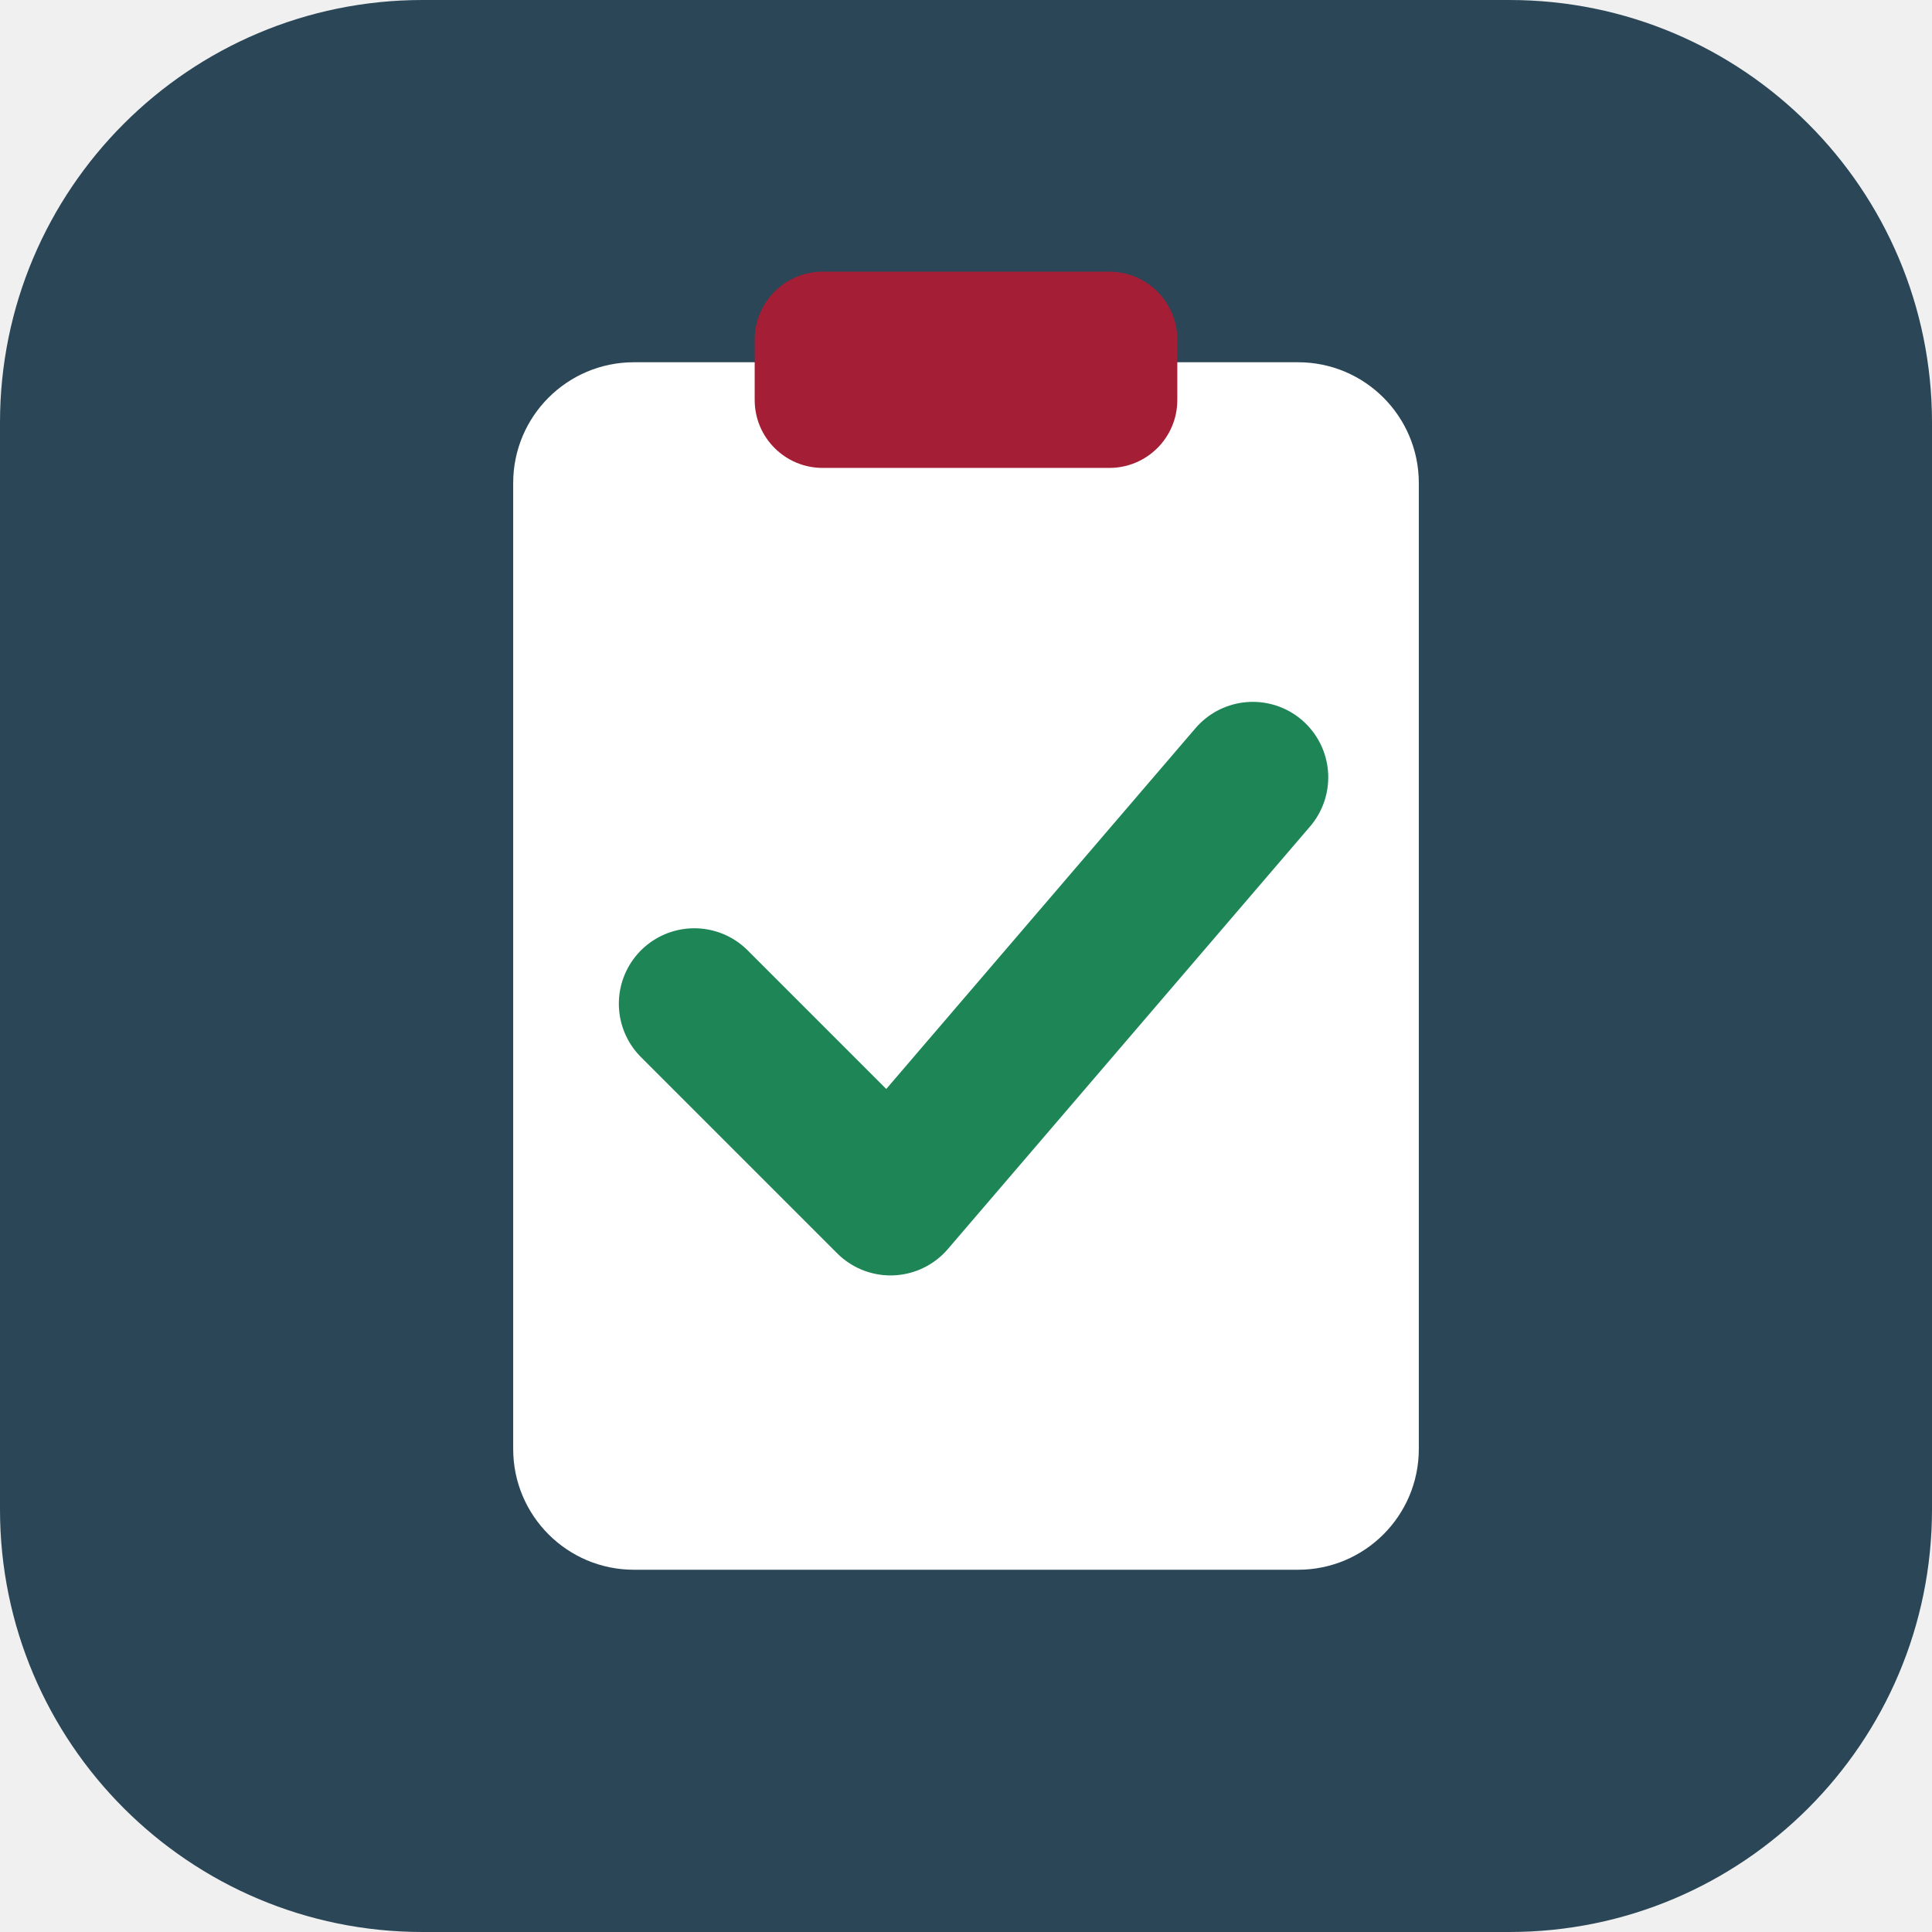
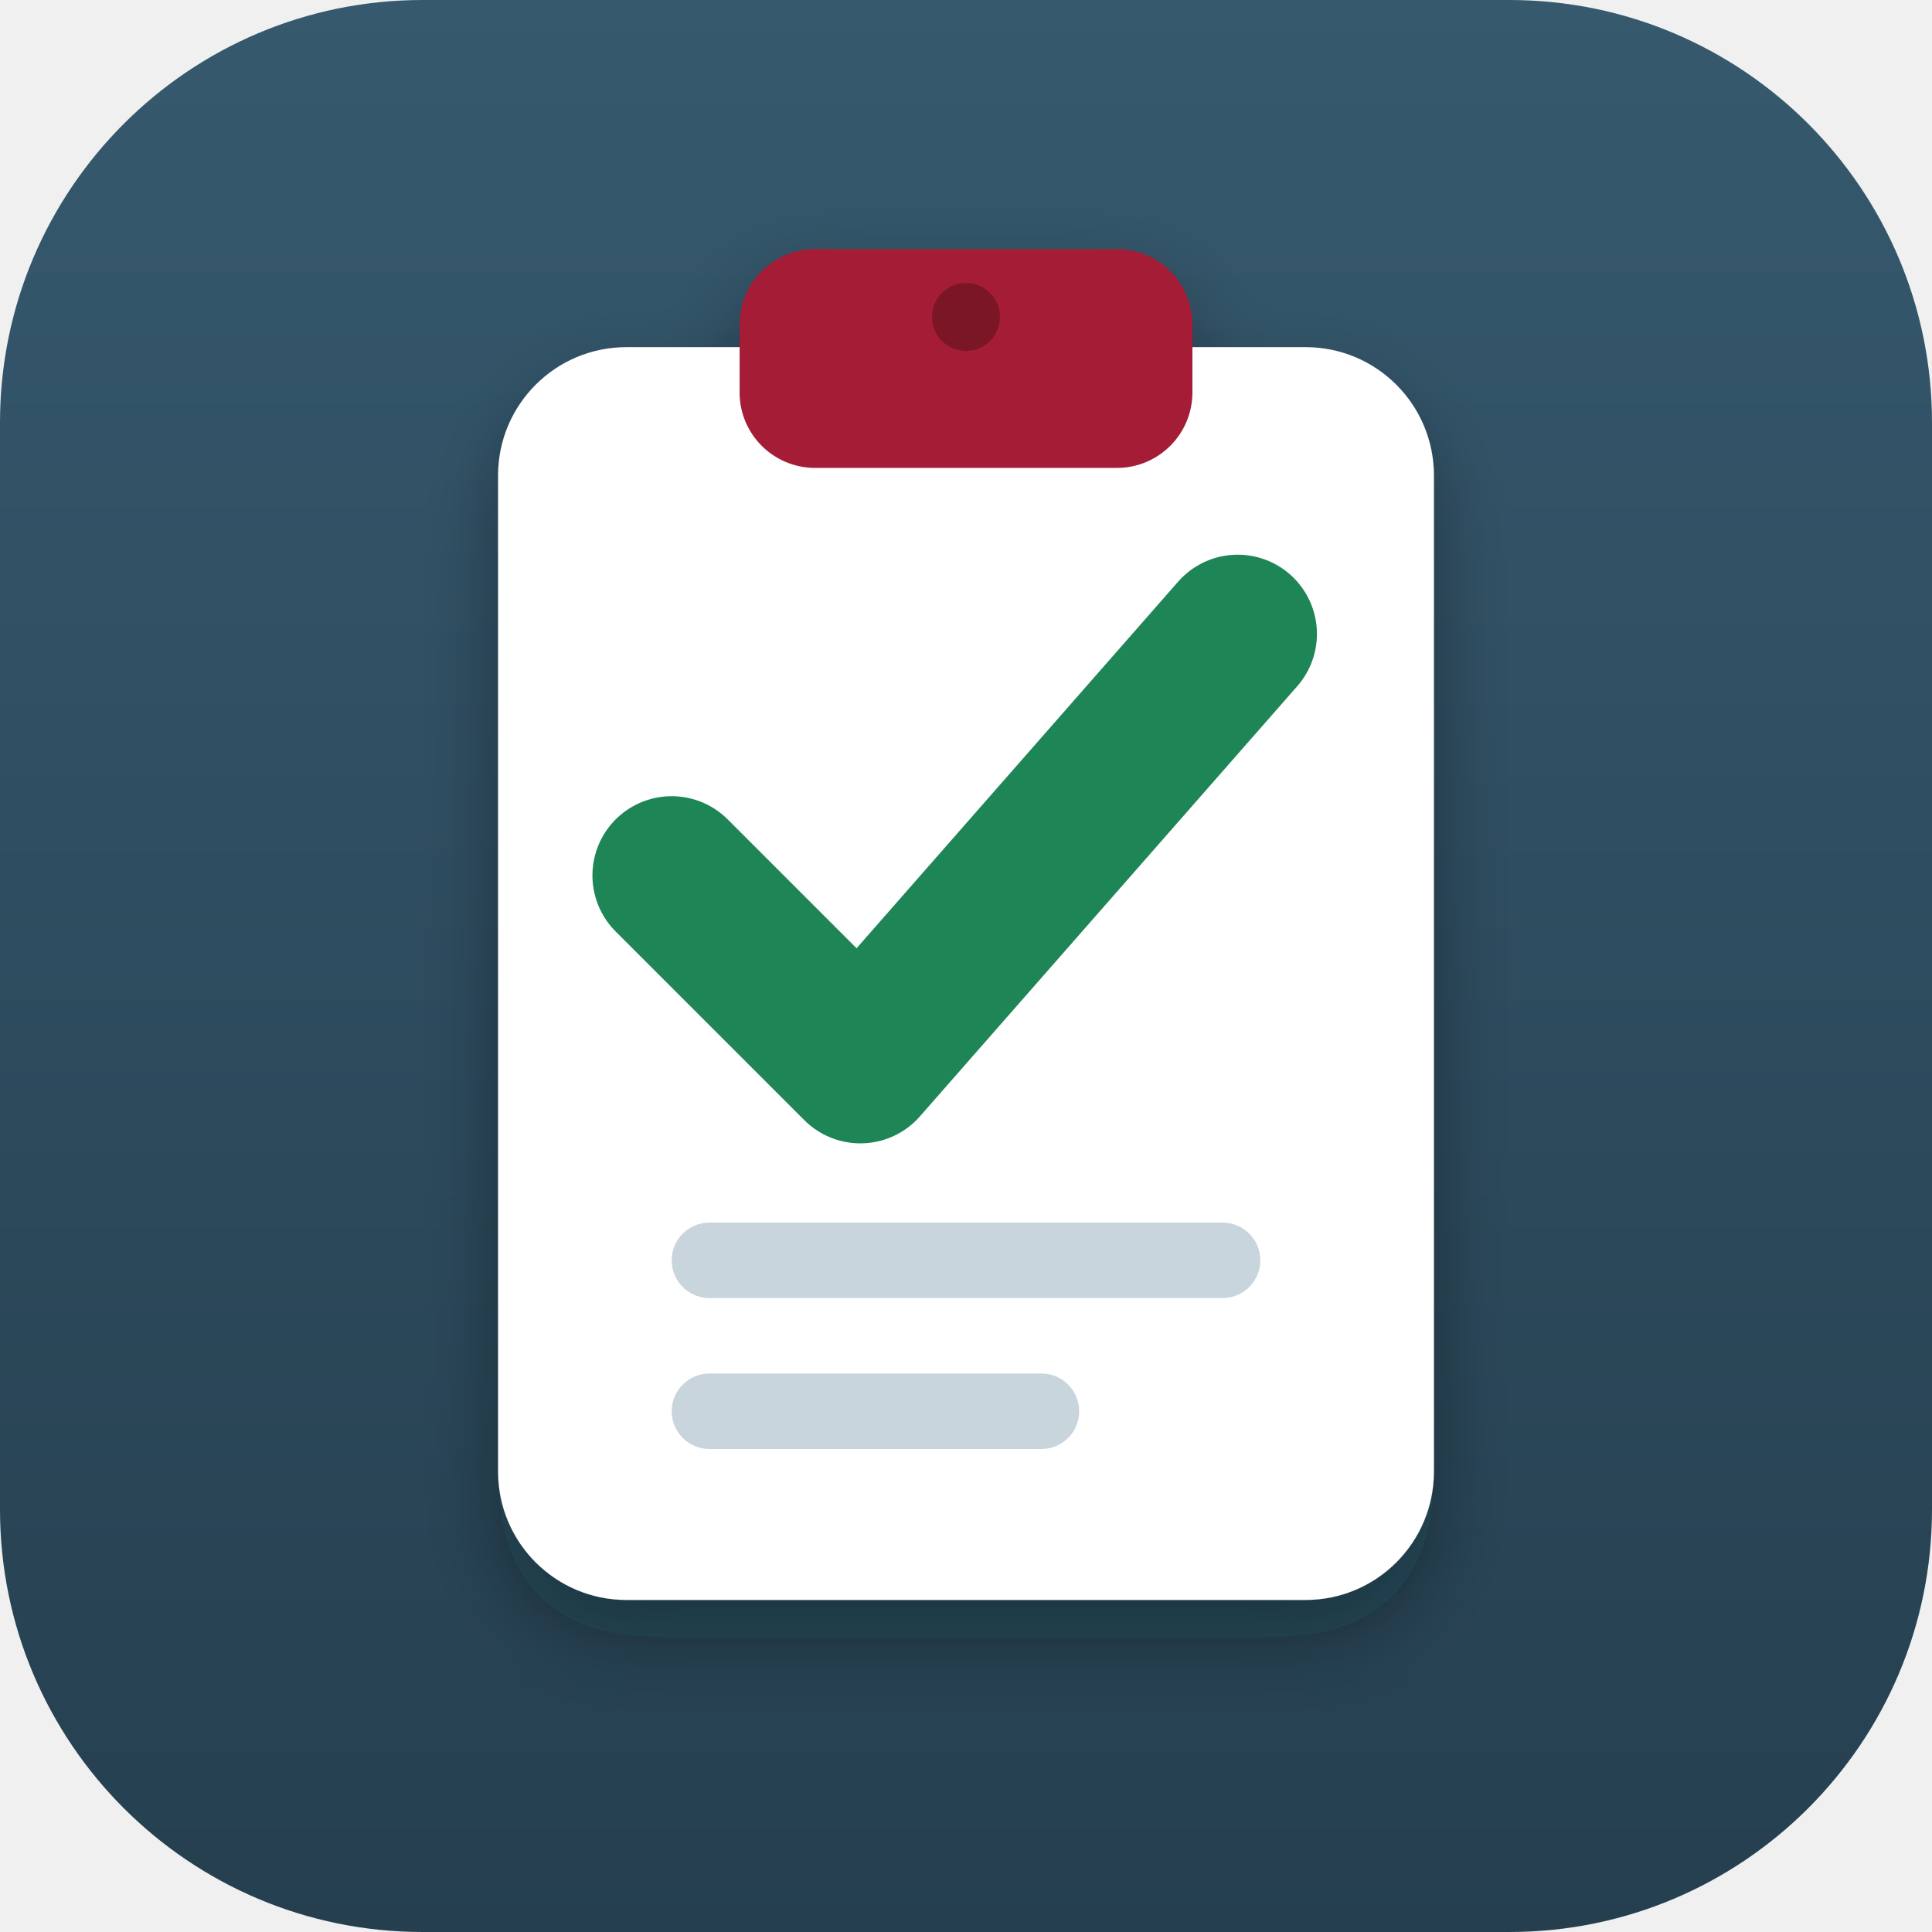
<svg xmlns="http://www.w3.org/2000/svg" viewBox="0 0 512 512">
-   <rect width="512" height="512" rx="112" fill="#2a4657" />
-   <rect x="136" y="96" width="240" height="320" rx="32" fill="#ffffff" />
-   <rect x="200" y="72" width="112" height="52" rx="18" fill="#a41e35" />
-   <path d="M184 266l52 52 96-112" fill="none" stroke="#1d8556" stroke-width="40" stroke-linecap="round" stroke-linejoin="round" />
+   <defs>
+     <linearGradient id="bg" x1="0" y1="0" x2="0" y2="1">
+       <stop offset="0" stop-color="#36596e" />
+       <stop offset="1" stop-color="#253f4f" />
+     </linearGradient>
+     <filter id="sh" x="-20%" y="-20%" width="140%" height="140%">
+       <feDropShadow dx="0" dy="10" stdDeviation="10" flood-color="#0b1820" flood-opacity=".35" />
+     </filter>
+   </defs>
+   <rect width="512" height="512" rx="112" fill="url(#bg)" />
+   <g filter="url(#sh)">
+     <rect x="132" y="92" width="248" height="332" rx="34" fill="#ffffff" />
+     <rect x="196" y="66" width="120" height="58" rx="20" fill="#a41e35" />
+     <circle cx="256" cy="84" r="9" fill="#7a1527" />
+   </g>
+   <path d="M178 232l50 50 100-114" fill="none" stroke="#1d8556" stroke-width="42" stroke-linecap="round" stroke-linejoin="round" />
+   <rect x="178" y="324" width="156" height="20" rx="10" fill="#c9d5dc" />
+   <rect x="178" y="364" width="108" height="20" rx="10" fill="#c9d5dc" />
</svg>
